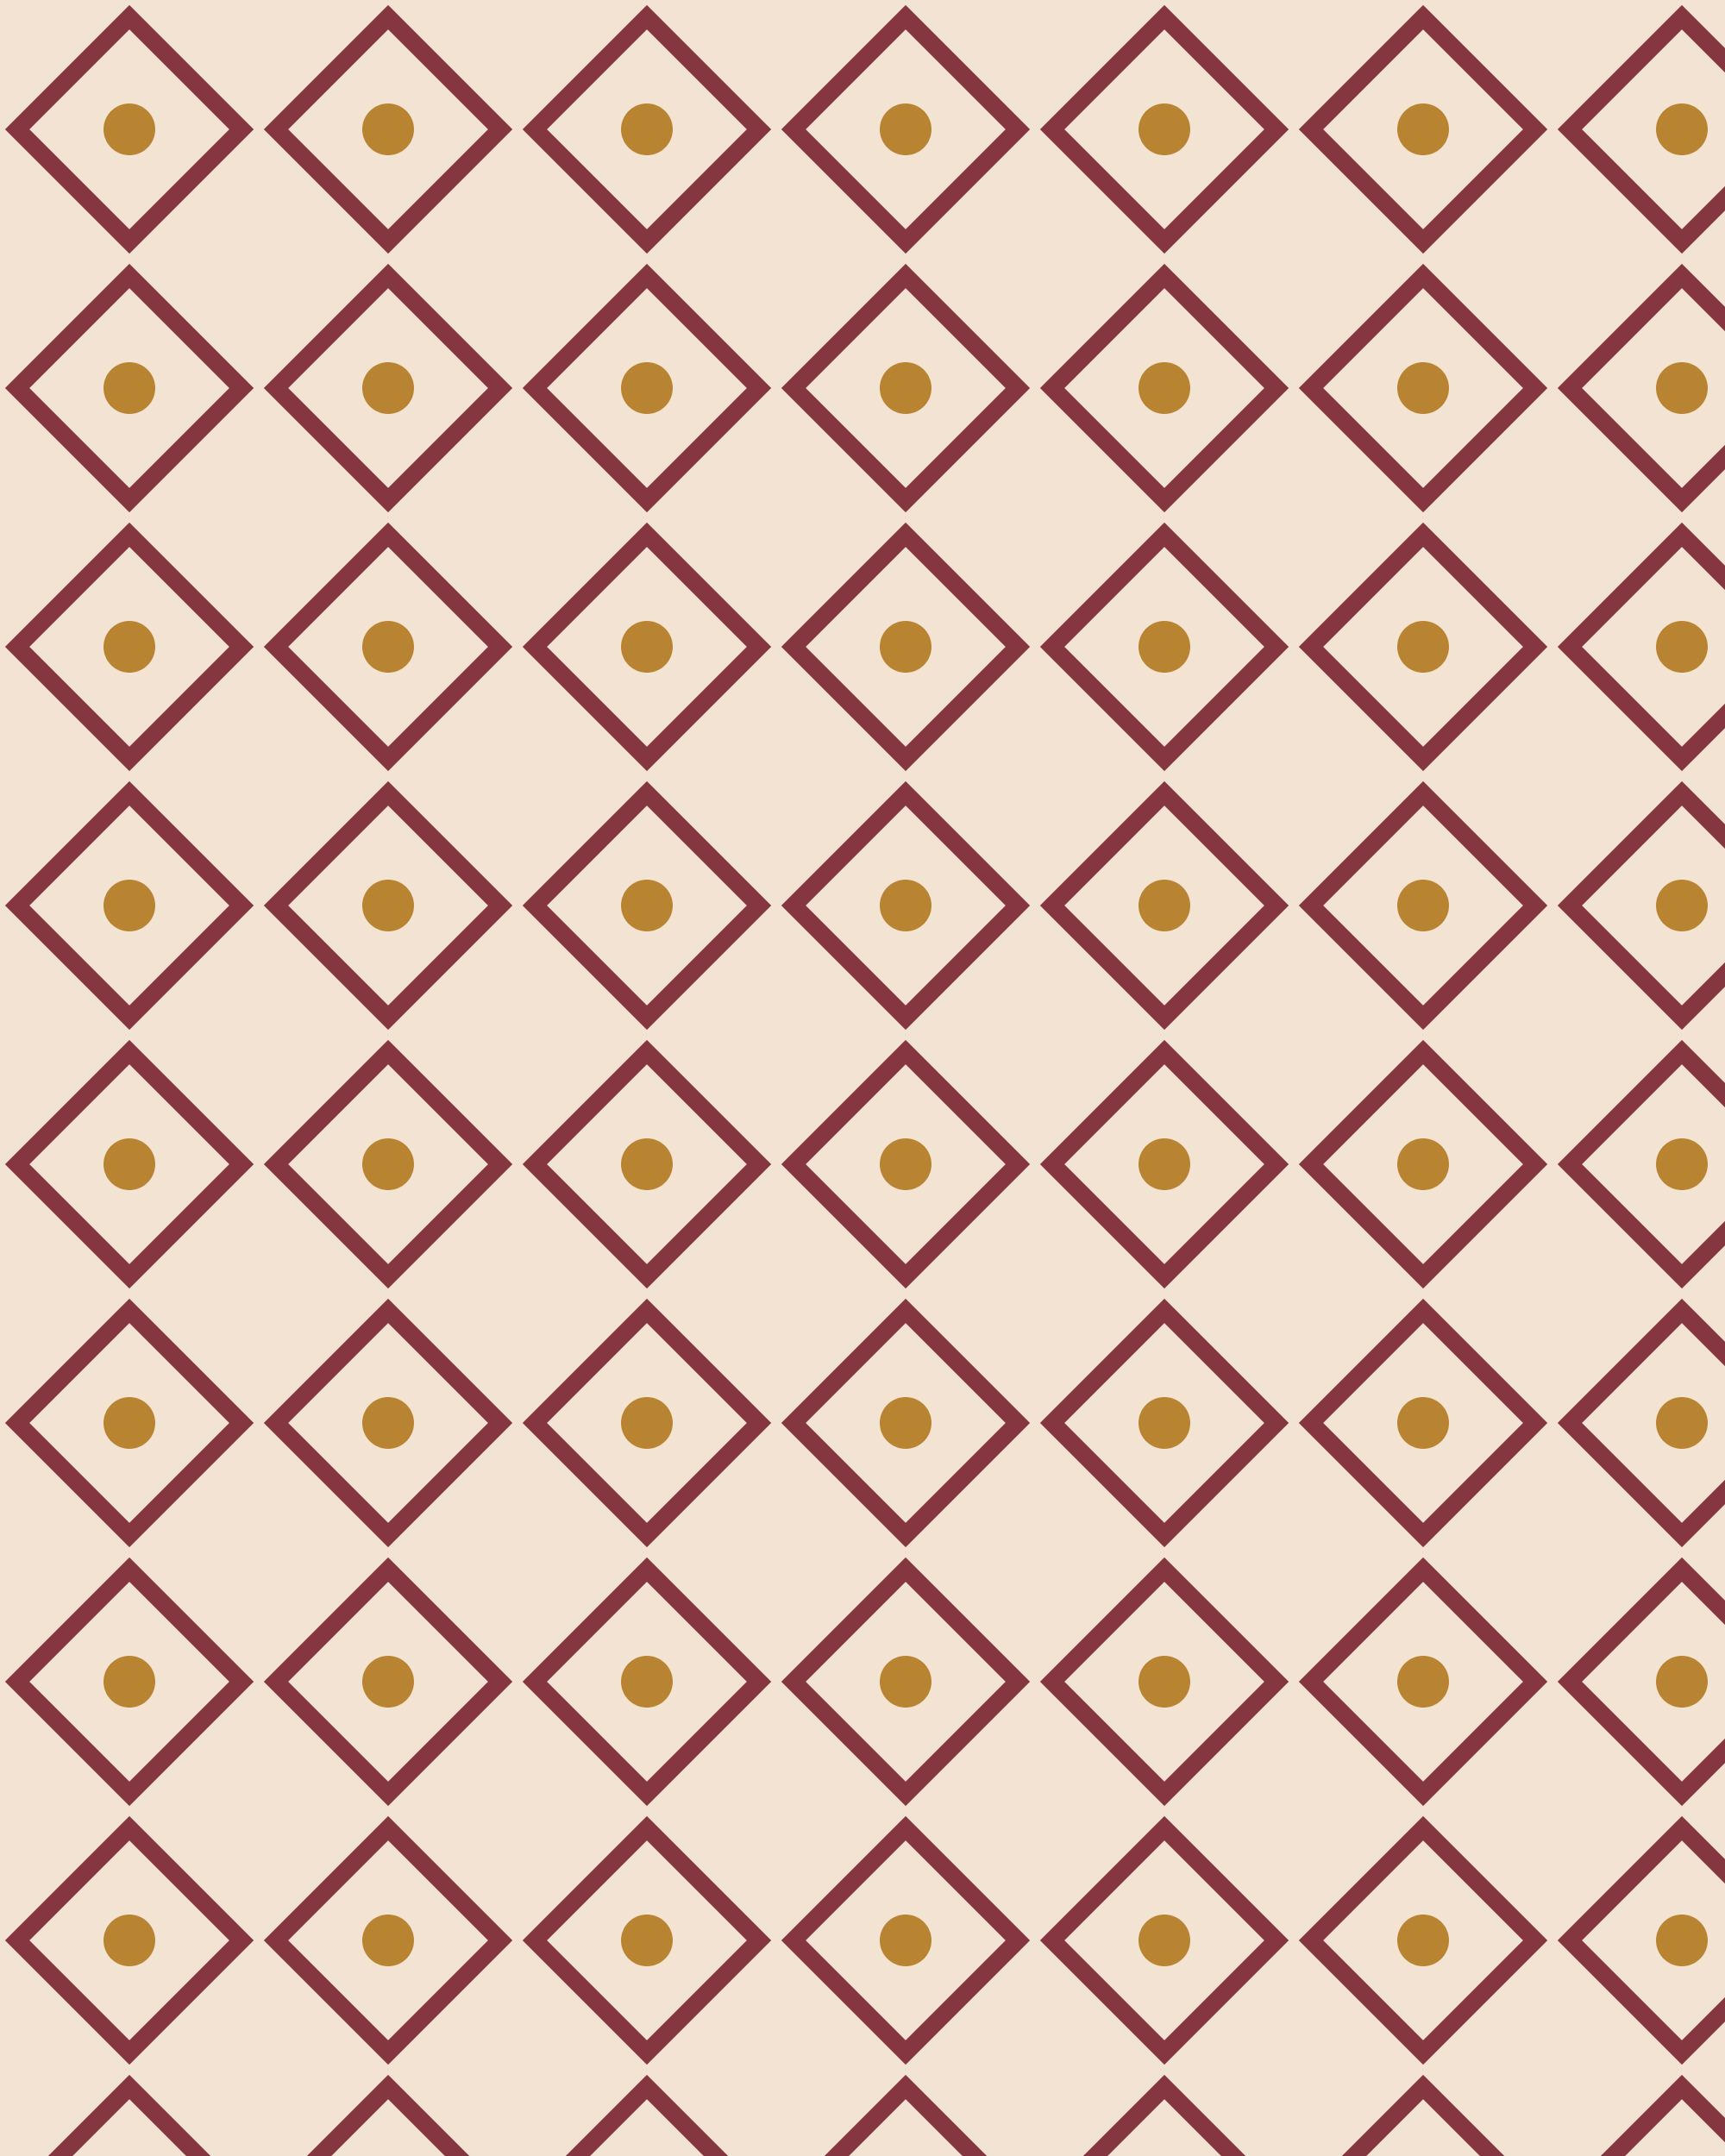
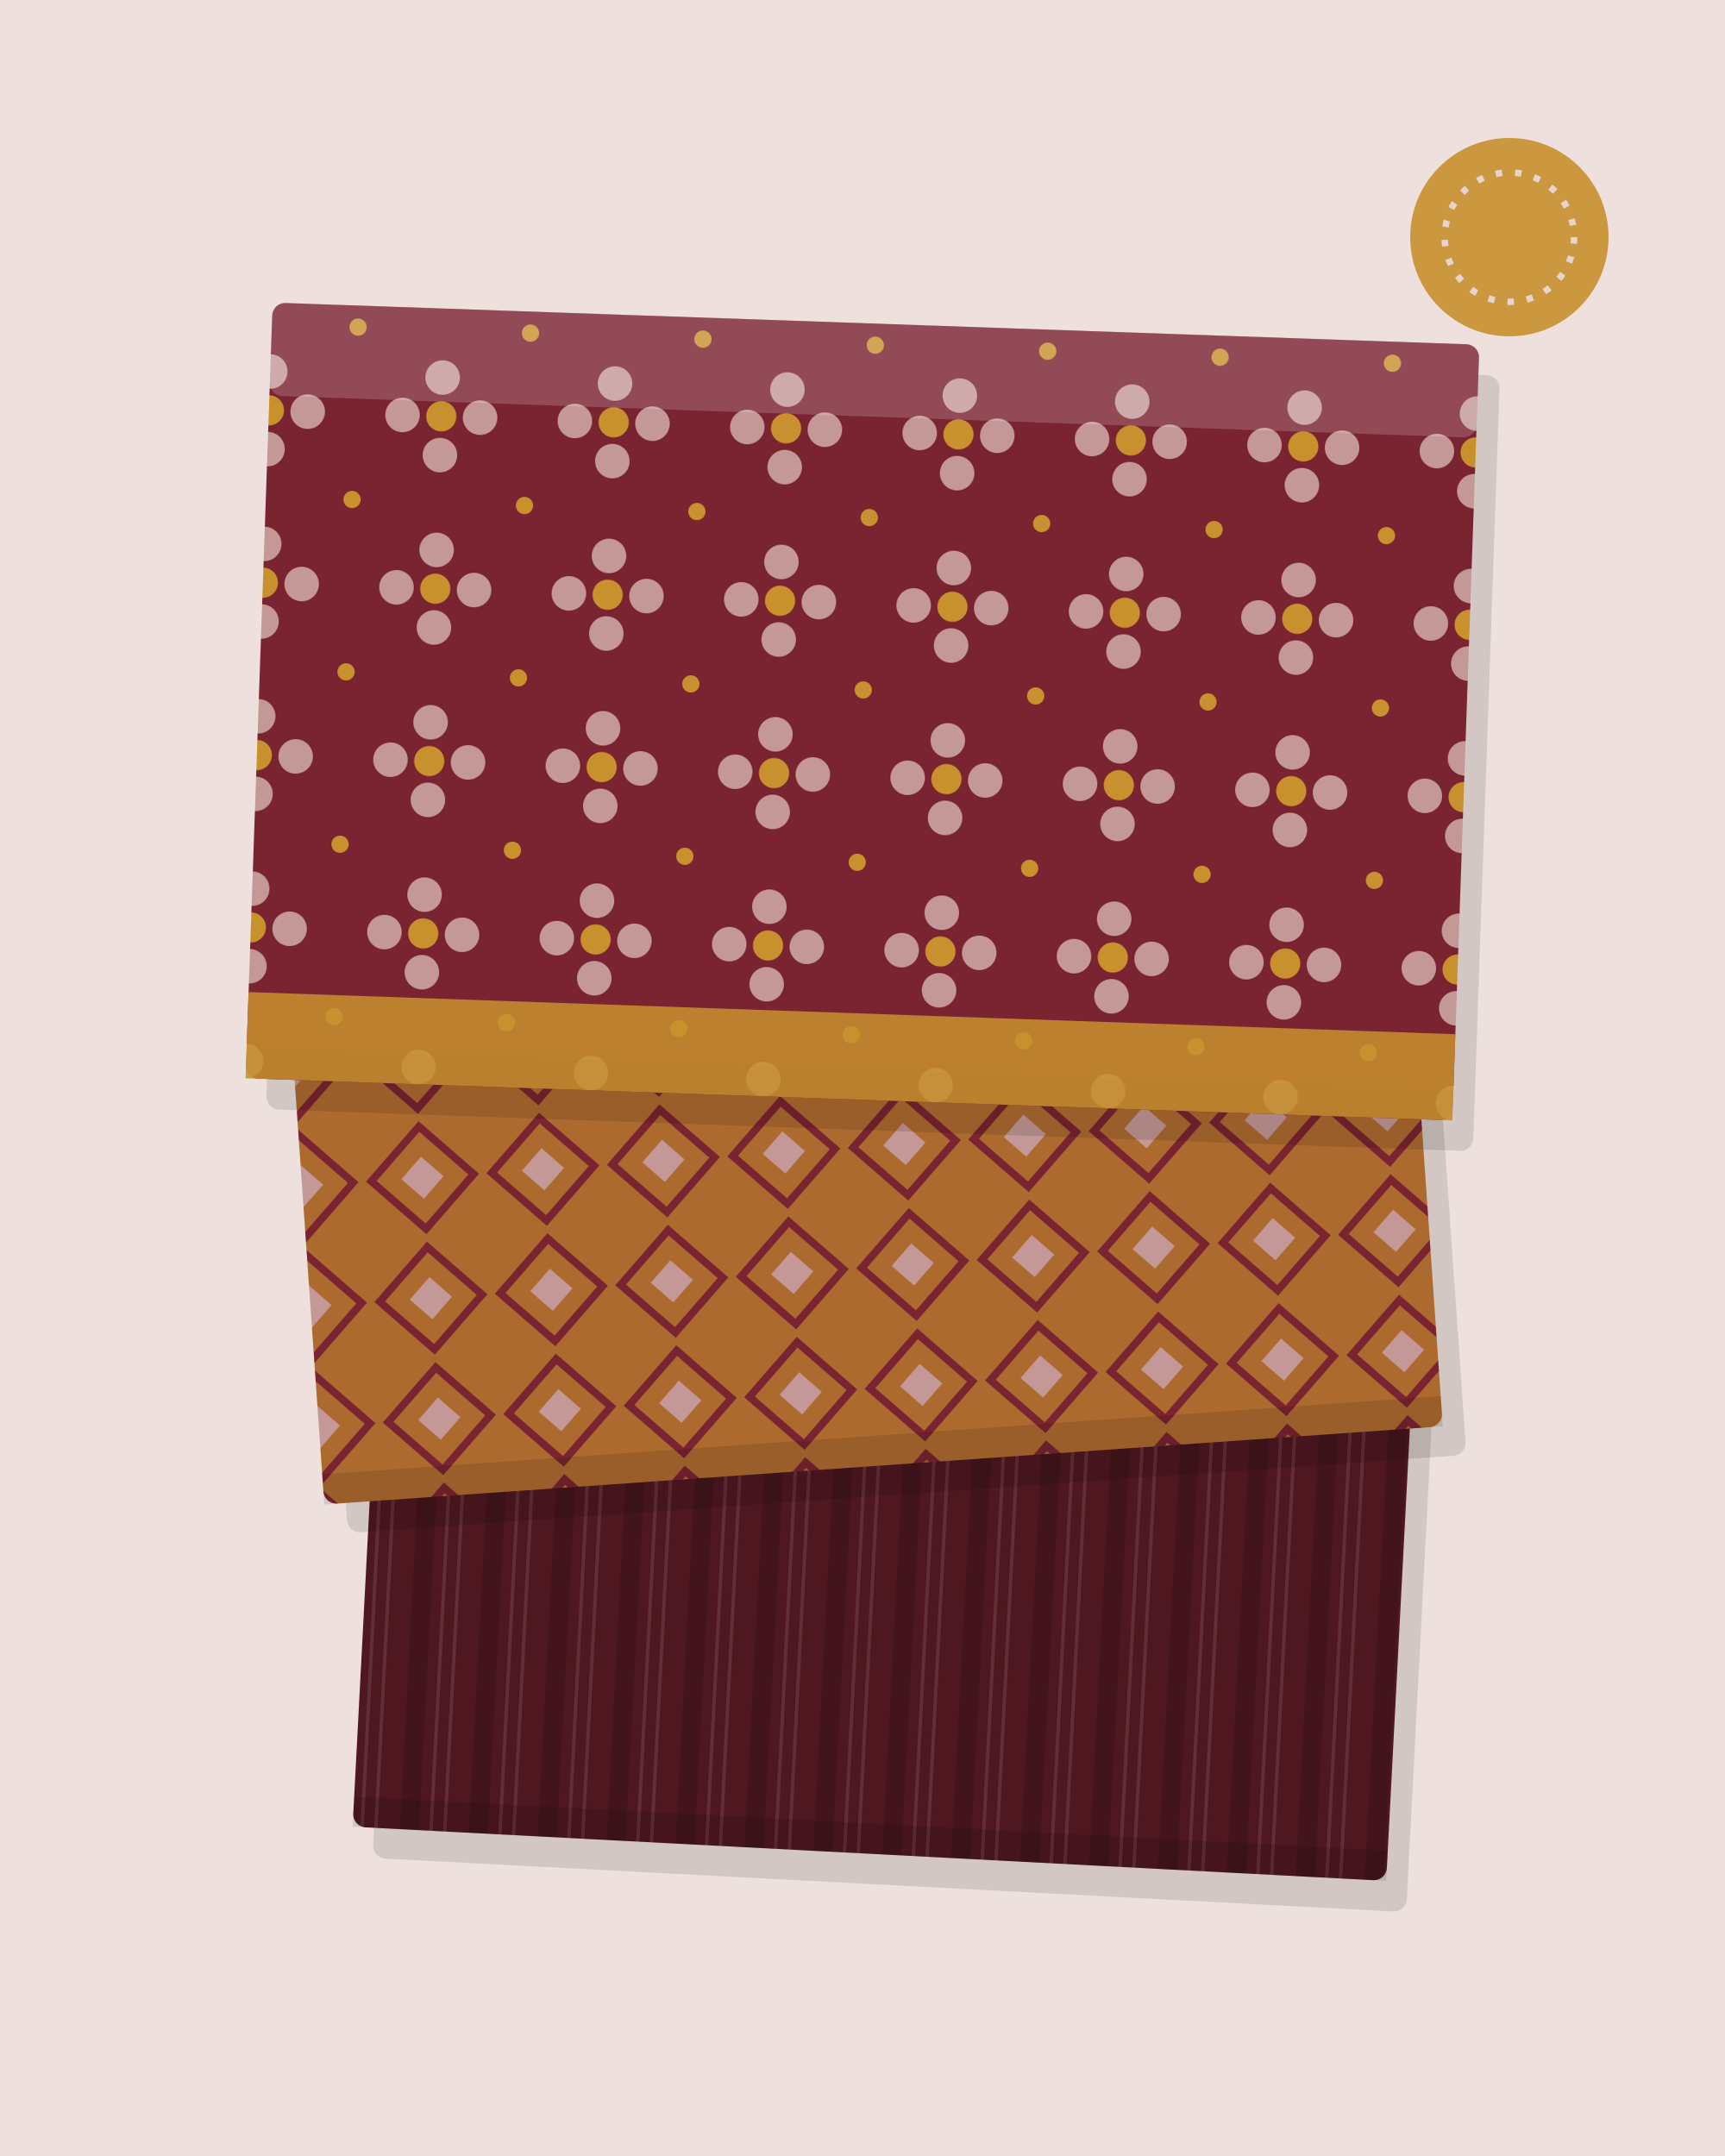
<svg xmlns="http://www.w3.org/2000/svg" viewBox="0 0 800 1000" width="800" height="1000">
  <defs>
-     <pattern id="p" width="60" height="60" patternUnits="userSpaceOnUse">
-       <path d="M30 4 56 30 30 56 4 30Z" fill="none" stroke="#7a2331" stroke-width="4" />
-       <circle cx="30" cy="30" r="6" fill="#b27a1f" />
+     <pattern id="p" width="80" height="80" patternUnits="userSpaceOnUse">
+       <rect width="80" height="80" fill="#7a2331" />
+       <g transform="scale(1)">
+         <g fill="#c39897">
+           <circle cx="40" cy="22" r="8" />
+           <circle cx="40" cy="58" r="8" />
+           <circle cx="22" cy="40" r="8" />
+           <circle cx="58" cy="40" r="8" />
+         </g>
+         <circle cx="40" cy="40" r="7" fill="#c9902e" />
+         <circle cx="0" cy="0" r="4" fill="#c9902e" />
+         <circle cx="80" cy="80" r="4" fill="#c9902e" />
+         <circle cx="0" cy="80" r="4" fill="#c9902e" />
+         <circle cx="80" cy="0" r="4" fill="#c9902e" />
+       </g>
+     </pattern>
+     <pattern id="d" width="56" height="56" patternUnits="userSpaceOnUse">
+       <rect width="56" height="56" fill="#ad6a2f" />
+       <g transform="scale(0.7)">
+         <path d="M40 6 74 40 40 74 6 40Z" fill="none" stroke="#7a2331" stroke-width="5" />
+         <path d="M40 26 54 40 40 54 26 40Z" fill="#c39897" />
+       </g>
+     </pattern>
+     <pattern id="t" width="32" height="32" patternUnits="userSpaceOnUse">
+       <rect width="32" height="32" fill="#4f1720" />
+       <g transform="scale(0.4)">
+         <rect width="22" height="80" fill="#43141b" />
+         <rect x="34" width="4" height="80" fill="#612e36" />
+         <rect x="50" width="4" height="80" fill="#612e36" />
+       </g>
    </pattern>
  </defs>
-   <rect width="800" height="1000" fill="#f3e3d3" />
-   <rect width="800" height="1000" fill="url(#p)" transform="scale(2)" opacity="0.9" />
+   <rect width="800" height="1000" fill="#eee1dd" />
+   <g transform="rotate(3 410 730)">
+     <rect x="180" y="614" width="480" height="260" rx="6" fill="#000" opacity=".12" />
+     <rect x="170" y="600" width="480" height="260" rx="6" fill="url(#t)" />
+     <rect x="170" y="600" width="480" height="31.2" rx="6" fill="#fff" opacity=".18" />
+     <rect x="170" y="846" width="480" height="14" fill="#000" opacity=".12" />
+   </g>
+   <g transform="rotate(-4 400 540)">
+     <rect x="150" y="414" width="520" height="280" rx="6" fill="#000" opacity=".12" />
+     <rect x="140" y="400" width="520" height="280" rx="6" fill="url(#d)" />
+     <rect x="140" y="400" width="520" height="33.6" rx="6" fill="#fff" opacity=".18" />
+     <rect x="140" y="666" width="520" height="14" fill="#000" opacity=".12" />
+   </g>
+   <g transform="rotate(2 400 330)">
+     <rect x="130" y="164" width="560" height="360" rx="6" fill="#000" opacity=".12" />
+     <rect x="120" y="150" width="560" height="360" rx="6" fill="url(#p)" />
+     <rect x="120" y="150" width="560" height="43.2" rx="6" fill="#fff" opacity=".18" />
+     <rect x="120" y="496" width="560" height="14" fill="#000" opacity=".12" />
+   </g>
+   <g transform="rotate(2 400 330)">
+     <rect x="120" y="470" width="560" height="40" fill="#c9902e" opacity=".85" />
+   </g>
+   <circle cx="700" cy="110" r="46" fill="#c9902e" opacity=".9" />
+   <circle cx="700" cy="110" r="30" fill="none" stroke="#e6d4ce" stroke-width="3" stroke-dasharray="3 6" />
</svg>
